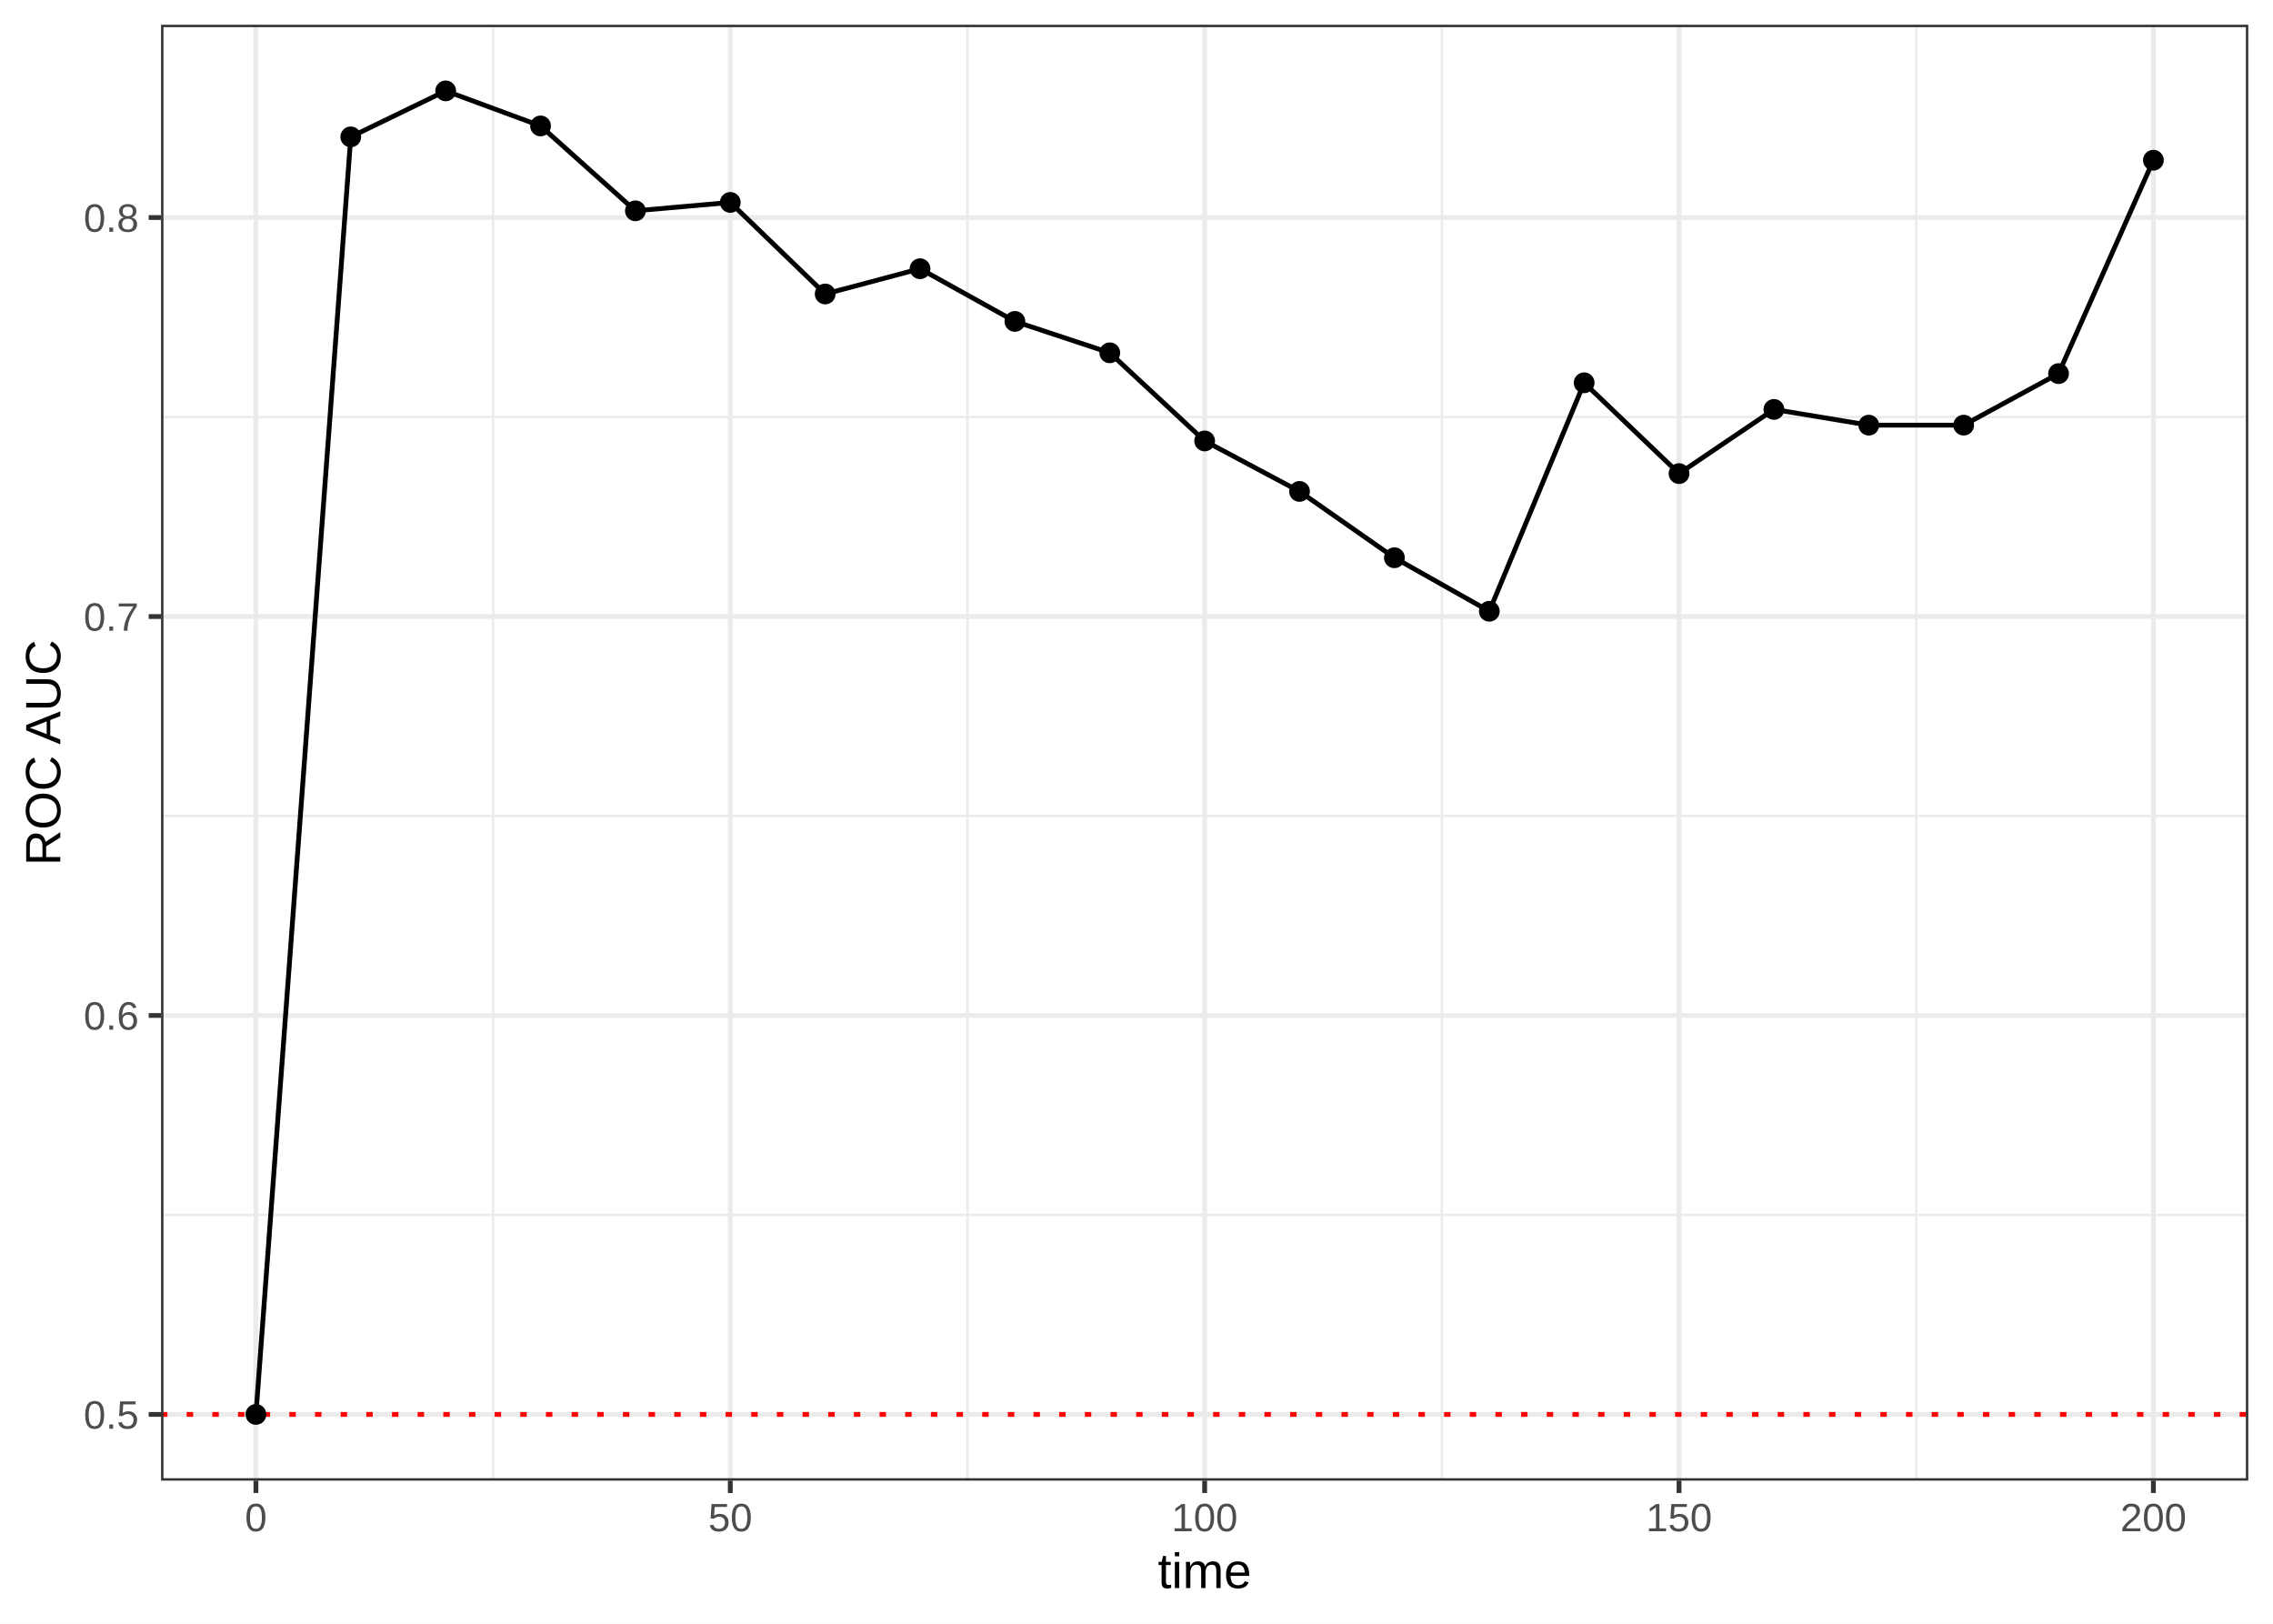
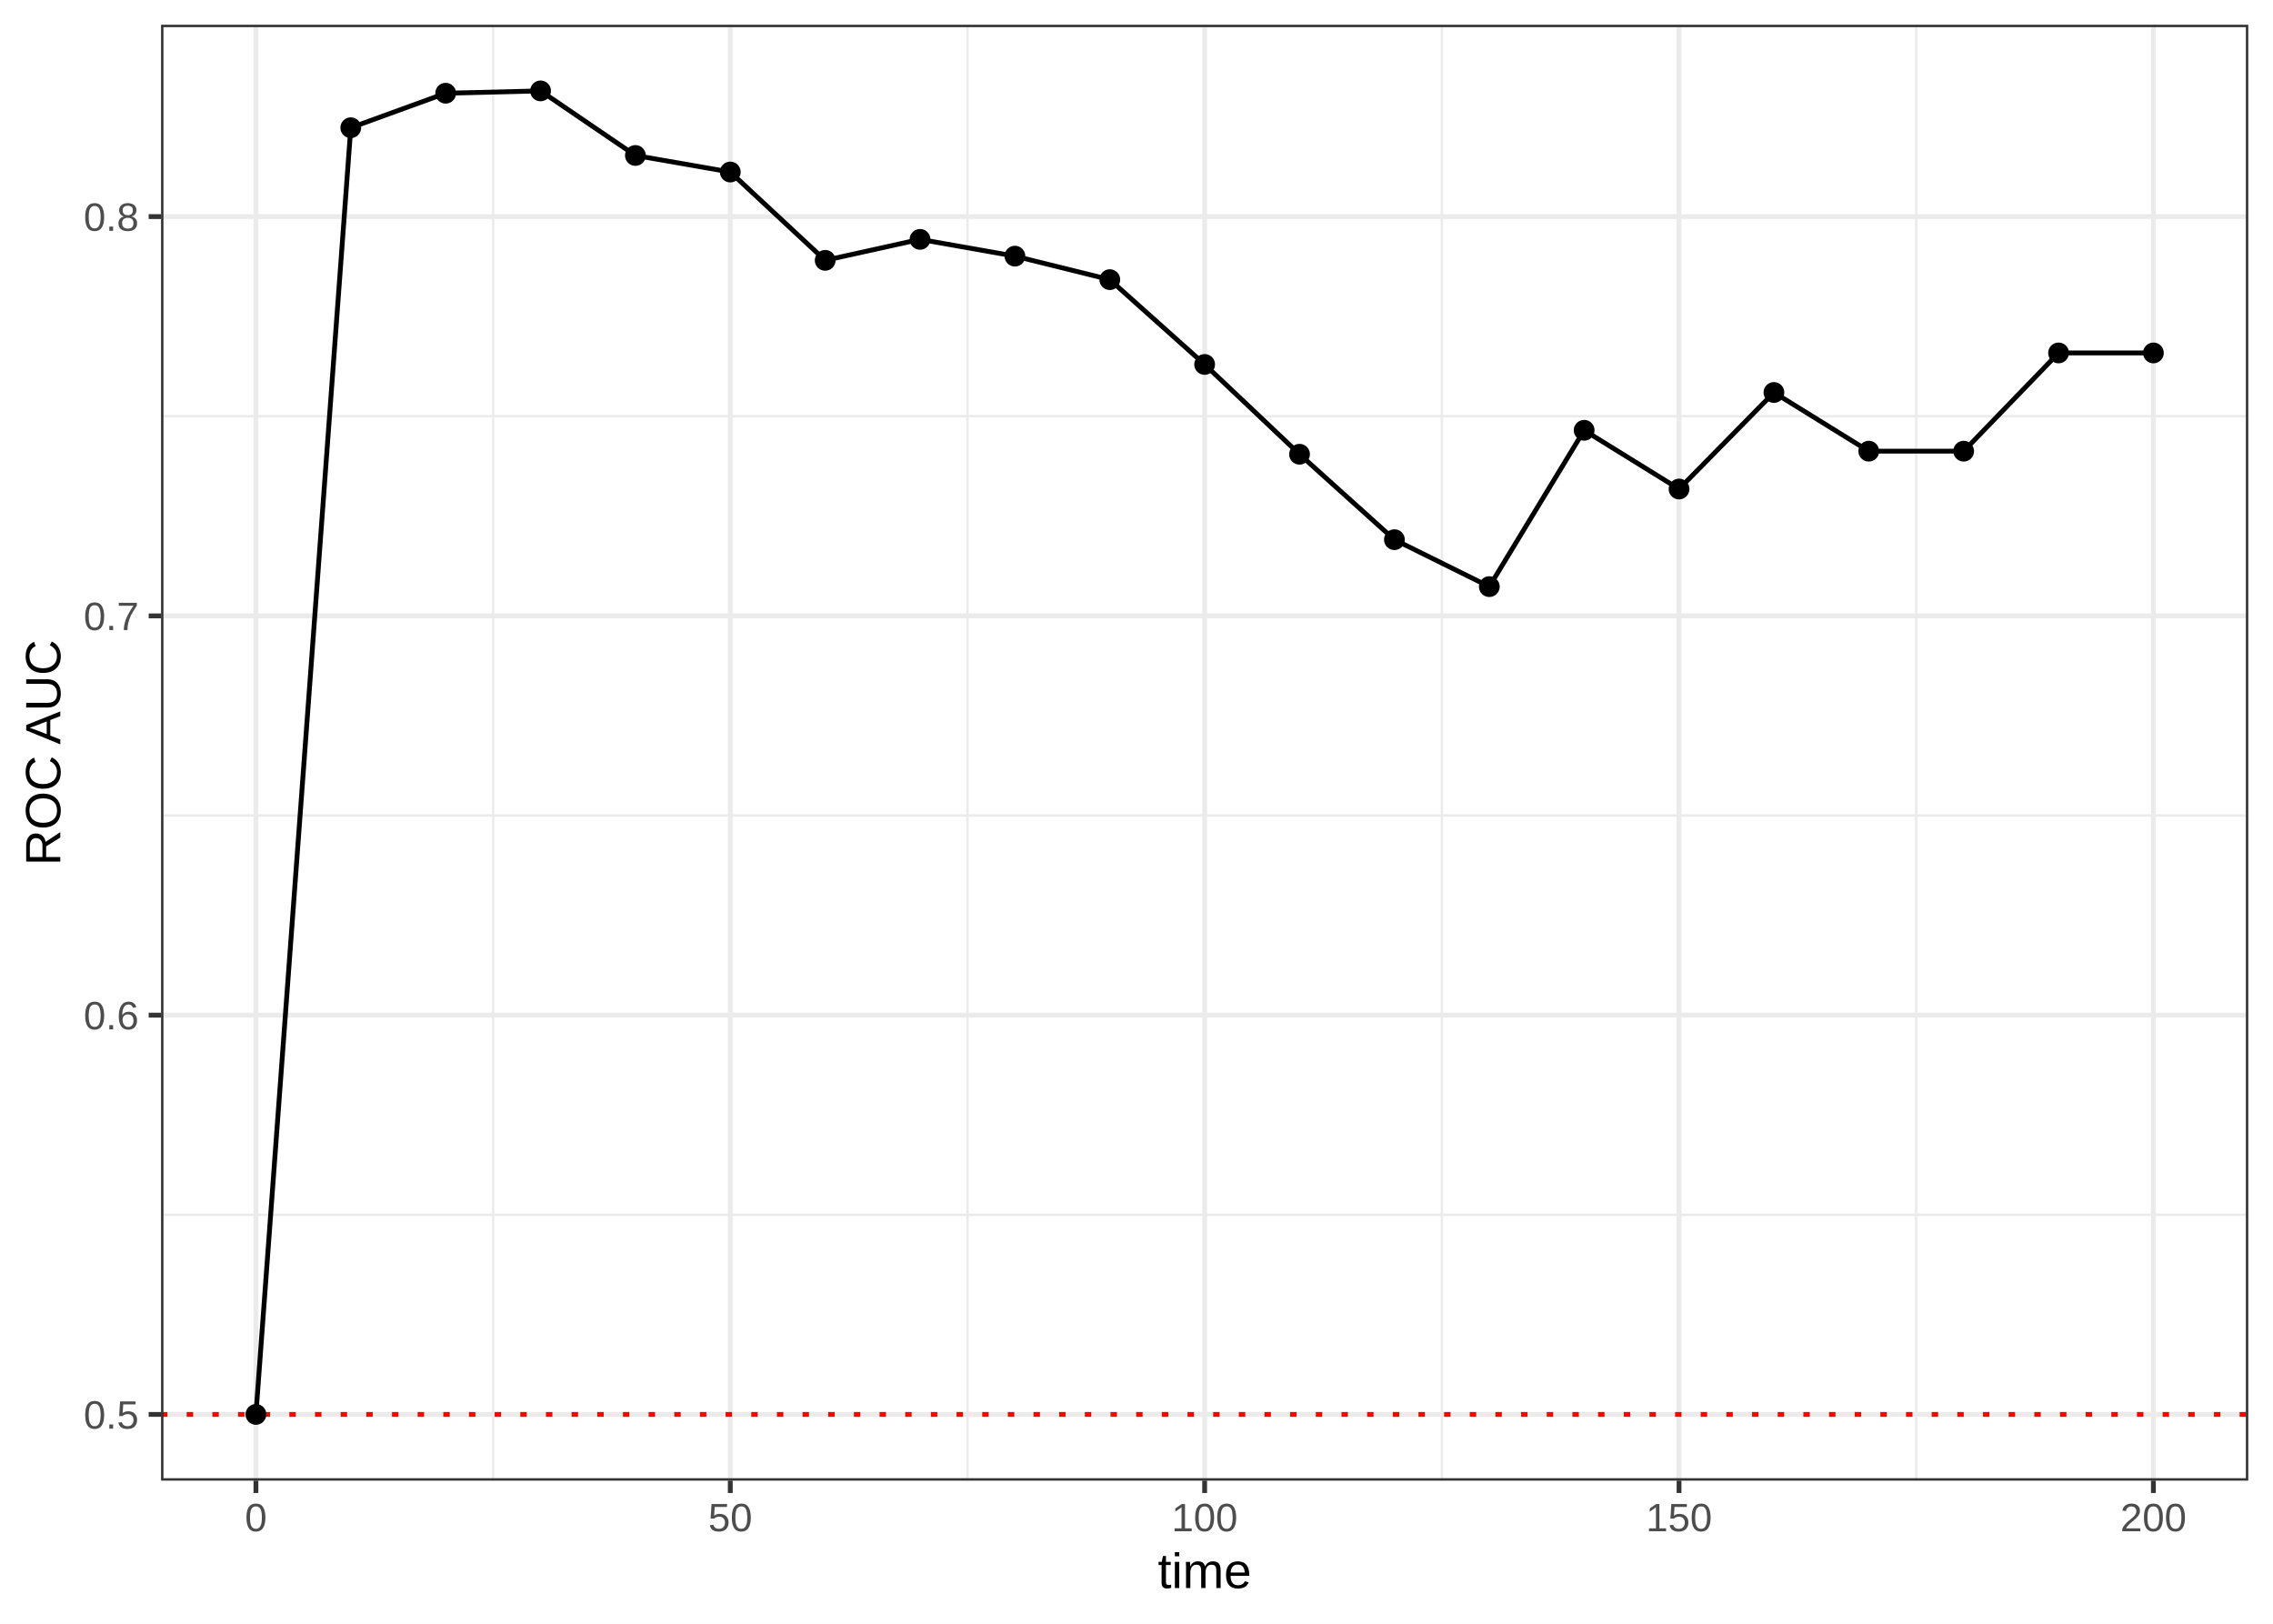
<svg xmlns="http://www.w3.org/2000/svg" class="svglite" width="504.00pt" height="360.00pt" viewBox="0 0 504.00 360.00">
  <defs>
    <style type="text/css">
    .svglite line, .svglite polyline, .svglite polygon, .svglite path, .svglite rect, .svglite circle {
      fill: none;
      stroke: #000000;
      stroke-linecap: round;
      stroke-linejoin: round;
      stroke-miterlimit: 10.00;
    }
    .svglite text {
      white-space: pre;
    }
  </style>
  </defs>
  <rect width="100%" height="100%" style="stroke: none; fill: none;" />
  <defs>
    <clipPath id="cpMC4wMHw1MDQuMDB8MC4wMHwzNjAuMDA=">
      <rect x="0.00" y="0.00" width="504.00" height="360.00" />
    </clipPath>
  </defs>
  <g clip-path="url(#cpMC4wMHw1MDQuMDB8MC4wMHwzNjAuMDA=)">
    <rect x="-0" y="0.00" width="504.00" height="360.00" style="stroke-width: 1.07; stroke: #FFFFFF; fill: #FFFFFF;" />
  </g>
  <defs>
    <clipPath id="cpMzUuNzF8NDk4LjUyfDUuNDh8MzI4LjI3">
      <rect x="35.71" y="5.48" width="462.81" height="322.79" />
    </clipPath>
  </defs>
  <g clip-path="url(#cpMzUuNzF8NDk4LjUyfDUuNDh8MzI4LjI3)">
    <rect x="35.71" y="5.48" width="462.81" height="322.79" style="stroke-width: 1.07; stroke: none; fill: #FFFFFF;" />
-     <polyline points="35.71,269.37 498.52,269.37 " style="stroke-width: 0.53; stroke: #EBEBEB; stroke-linecap: butt;" />
-     <polyline points="35.71,180.91 498.52,180.91 " style="stroke-width: 0.53; stroke: #EBEBEB; stroke-linecap: butt;" />
-     <polyline points="35.71,92.46 498.52,92.46 " style="stroke-width: 0.53; stroke: #EBEBEB; stroke-linecap: butt;" />
+     <polyline points="35.71,269.33 498.52,269.33 " style="stroke-width: 0.53; stroke: #EBEBEB; stroke-linecap: butt;" />
+     <polyline points="35.71,180.81 498.52,180.81 " style="stroke-width: 0.53; stroke: #EBEBEB; stroke-linecap: butt;" />
+     <polyline points="35.71,92.28 498.52,92.28 " style="stroke-width: 0.53; stroke: #EBEBEB; stroke-linecap: butt;" />
    <polyline points="109.34,328.27 109.34,5.48 " style="stroke-width: 0.53; stroke: #EBEBEB; stroke-linecap: butt;" />
    <polyline points="214.52,328.27 214.52,5.48 " style="stroke-width: 0.53; stroke: #EBEBEB; stroke-linecap: butt;" />
    <polyline points="319.71,328.27 319.71,5.48 " style="stroke-width: 0.53; stroke: #EBEBEB; stroke-linecap: butt;" />
    <polyline points="424.89,328.27 424.89,5.48 " style="stroke-width: 0.53; stroke: #EBEBEB; stroke-linecap: butt;" />
    <polyline points="35.71,313.59 498.52,313.59 " style="stroke-width: 1.07; stroke: #EBEBEB; stroke-linecap: butt;" />
-     <polyline points="35.71,225.14 498.52,225.14 " style="stroke-width: 1.07; stroke: #EBEBEB; stroke-linecap: butt;" />
-     <polyline points="35.71,136.69 498.52,136.69 " style="stroke-width: 1.07; stroke: #EBEBEB; stroke-linecap: butt;" />
-     <polyline points="35.71,48.23 498.52,48.23 " style="stroke-width: 1.07; stroke: #EBEBEB; stroke-linecap: butt;" />
+     <polyline points="35.71,225.07 498.52,225.07 " style="stroke-width: 1.07; stroke: #EBEBEB; stroke-linecap: butt;" />
+     <polyline points="35.71,136.55 498.52,136.55 " style="stroke-width: 1.07; stroke: #EBEBEB; stroke-linecap: butt;" />
+     <polyline points="35.71,48.02 498.52,48.02 " style="stroke-width: 1.07; stroke: #EBEBEB; stroke-linecap: butt;" />
    <polyline points="56.75,328.27 56.75,5.48 " style="stroke-width: 1.07; stroke: #EBEBEB; stroke-linecap: butt;" />
    <polyline points="161.93,328.27 161.93,5.48 " style="stroke-width: 1.07; stroke: #EBEBEB; stroke-linecap: butt;" />
    <polyline points="267.11,328.27 267.11,5.48 " style="stroke-width: 1.07; stroke: #EBEBEB; stroke-linecap: butt;" />
    <polyline points="372.30,328.27 372.30,5.48 " style="stroke-width: 1.07; stroke: #EBEBEB; stroke-linecap: butt;" />
    <polyline points="477.48,328.27 477.48,5.48 " style="stroke-width: 1.07; stroke: #EBEBEB; stroke-linecap: butt;" />
    <line x1="35.71" y1="313.59" x2="498.52" y2="313.59" style="stroke-width: 1.07; stroke: #FF0000; stroke-dasharray: 1.42,4.27; stroke-linecap: butt;" />
-     <polyline points="56.75,313.59 77.78,30.35 98.82,20.15 119.86,27.92 140.89,46.74 161.93,44.88 182.97,65.18 204.00,59.58 225.04,71.26 246.08,78.22 267.11,97.76 288.15,108.95 309.19,123.66 330.23,135.52 351.26,84.87 372.30,105.00 393.34,90.77 414.37,94.26 435.41,94.26 456.45,82.83 477.48,35.52 " style="stroke-width: 1.07; stroke-linecap: butt;" />
+     <polyline points="56.75,313.59 77.78,28.32 98.82,20.67 119.86,20.15 140.89,34.47 161.93,38.14 182.97,57.72 204.00,53.07 225.04,56.79 246.08,62.00 267.11,80.80 288.15,100.71 309.19,119.65 330.23,130.06 351.26,95.40 372.30,108.42 393.34,87.02 414.37,100.03 435.41,100.03 456.45,78.25 477.48,78.25 " style="stroke-width: 1.07; stroke-linecap: butt;" />
    <circle cx="56.75" cy="313.59" r="1.95" style="stroke-width: 0.71; fill: #000000;" />
-     <circle cx="77.78" cy="30.35" r="1.95" style="stroke-width: 0.71; fill: #000000;" />
-     <circle cx="98.82" cy="20.15" r="1.95" style="stroke-width: 0.71; fill: #000000;" />
-     <circle cx="119.86" cy="27.92" r="1.95" style="stroke-width: 0.71; fill: #000000;" />
-     <circle cx="140.89" cy="46.74" r="1.95" style="stroke-width: 0.71; fill: #000000;" />
-     <circle cx="161.93" cy="44.88" r="1.95" style="stroke-width: 0.71; fill: #000000;" />
-     <circle cx="182.97" cy="65.18" r="1.95" style="stroke-width: 0.71; fill: #000000;" />
-     <circle cx="204.00" cy="59.58" r="1.95" style="stroke-width: 0.71; fill: #000000;" />
-     <circle cx="225.04" cy="71.26" r="1.95" style="stroke-width: 0.71; fill: #000000;" />
-     <circle cx="246.08" cy="78.22" r="1.95" style="stroke-width: 0.71; fill: #000000;" />
-     <circle cx="267.11" cy="97.76" r="1.95" style="stroke-width: 0.71; fill: #000000;" />
-     <circle cx="288.15" cy="108.95" r="1.95" style="stroke-width: 0.71; fill: #000000;" />
-     <circle cx="309.19" cy="123.66" r="1.95" style="stroke-width: 0.71; fill: #000000;" />
-     <circle cx="330.23" cy="135.52" r="1.95" style="stroke-width: 0.71; fill: #000000;" />
-     <circle cx="351.26" cy="84.87" r="1.95" style="stroke-width: 0.71; fill: #000000;" />
-     <circle cx="372.30" cy="105.00" r="1.95" style="stroke-width: 0.71; fill: #000000;" />
-     <circle cx="393.34" cy="90.77" r="1.95" style="stroke-width: 0.71; fill: #000000;" />
-     <circle cx="414.37" cy="94.26" r="1.95" style="stroke-width: 0.71; fill: #000000;" />
-     <circle cx="435.41" cy="94.26" r="1.95" style="stroke-width: 0.71; fill: #000000;" />
-     <circle cx="456.45" cy="82.83" r="1.95" style="stroke-width: 0.71; fill: #000000;" />
-     <circle cx="477.48" cy="35.52" r="1.95" style="stroke-width: 0.71; fill: #000000;" />
+     <circle cx="77.78" cy="28.32" r="1.95" style="stroke-width: 0.71; fill: #000000;" />
+     <circle cx="98.82" cy="20.67" r="1.95" style="stroke-width: 0.71; fill: #000000;" />
+     <circle cx="119.86" cy="20.15" r="1.95" style="stroke-width: 0.71; fill: #000000;" />
+     <circle cx="140.89" cy="34.47" r="1.95" style="stroke-width: 0.71; fill: #000000;" />
+     <circle cx="161.93" cy="38.14" r="1.95" style="stroke-width: 0.71; fill: #000000;" />
+     <circle cx="182.97" cy="57.72" r="1.95" style="stroke-width: 0.71; fill: #000000;" />
+     <circle cx="204.00" cy="53.07" r="1.95" style="stroke-width: 0.71; fill: #000000;" />
+     <circle cx="225.04" cy="56.79" r="1.95" style="stroke-width: 0.71; fill: #000000;" />
+     <circle cx="246.08" cy="62.00" r="1.95" style="stroke-width: 0.71; fill: #000000;" />
+     <circle cx="267.11" cy="80.80" r="1.95" style="stroke-width: 0.71; fill: #000000;" />
+     <circle cx="288.15" cy="100.71" r="1.95" style="stroke-width: 0.71; fill: #000000;" />
+     <circle cx="309.19" cy="119.65" r="1.95" style="stroke-width: 0.71; fill: #000000;" />
+     <circle cx="330.23" cy="130.06" r="1.95" style="stroke-width: 0.71; fill: #000000;" />
+     <circle cx="351.26" cy="95.40" r="1.95" style="stroke-width: 0.71; fill: #000000;" />
+     <circle cx="372.30" cy="108.42" r="1.95" style="stroke-width: 0.71; fill: #000000;" />
+     <circle cx="393.34" cy="87.02" r="1.95" style="stroke-width: 0.71; fill: #000000;" />
+     <circle cx="414.37" cy="100.03" r="1.95" style="stroke-width: 0.71; fill: #000000;" />
+     <circle cx="435.41" cy="100.03" r="1.95" style="stroke-width: 0.71; fill: #000000;" />
+     <circle cx="456.45" cy="78.25" r="1.95" style="stroke-width: 0.71; fill: #000000;" />
+     <circle cx="477.48" cy="78.25" r="1.95" style="stroke-width: 0.71; fill: #000000;" />
    <rect x="35.71" y="5.48" width="462.81" height="322.79" style="stroke-width: 1.07; stroke: #333333;" />
  </g>
  <g clip-path="url(#cpMC4wMHw1MDQuMDB8MC4wMHwzNjAuMDA=)">
    <text x="30.78" y="316.75" text-anchor="end" style="font-size: 8.80px;fill: #4D4D4D; font-family: &quot;Arial&quot;;" textLength="12.23px" lengthAdjust="spacingAndGlyphs">0.5</text>
-     <text x="30.78" y="228.29" text-anchor="end" style="font-size: 8.80px;fill: #4D4D4D; font-family: &quot;Arial&quot;;" textLength="12.23px" lengthAdjust="spacingAndGlyphs">0.6</text>
-     <text x="30.78" y="139.84" text-anchor="end" style="font-size: 8.80px;fill: #4D4D4D; font-family: &quot;Arial&quot;;" textLength="12.23px" lengthAdjust="spacingAndGlyphs">0.7</text>
-     <text x="30.78" y="51.39" text-anchor="end" style="font-size: 8.80px;fill: #4D4D4D; font-family: &quot;Arial&quot;;" textLength="12.23px" lengthAdjust="spacingAndGlyphs">0.8</text>
+     <text x="30.78" y="228.22" text-anchor="end" style="font-size: 8.80px;fill: #4D4D4D; font-family: &quot;Arial&quot;;" textLength="12.23px" lengthAdjust="spacingAndGlyphs">0.6</text>
+     <text x="30.78" y="139.70" text-anchor="end" style="font-size: 8.80px;fill: #4D4D4D; font-family: &quot;Arial&quot;;" textLength="12.23px" lengthAdjust="spacingAndGlyphs">0.7</text>
+     <text x="30.78" y="51.18" text-anchor="end" style="font-size: 8.80px;fill: #4D4D4D; font-family: &quot;Arial&quot;;" textLength="12.23px" lengthAdjust="spacingAndGlyphs">0.8</text>
    <polyline points="32.97,313.59 35.71,313.59 " style="stroke-width: 1.07; stroke: #333333; stroke-linecap: butt;" />
-     <polyline points="32.97,225.14 35.71,225.14 " style="stroke-width: 1.07; stroke: #333333; stroke-linecap: butt;" />
-     <polyline points="32.97,136.69 35.71,136.69 " style="stroke-width: 1.07; stroke: #333333; stroke-linecap: butt;" />
-     <polyline points="32.97,48.23 35.71,48.23 " style="stroke-width: 1.07; stroke: #333333; stroke-linecap: butt;" />
+     <polyline points="32.97,225.07 35.71,225.07 " style="stroke-width: 1.07; stroke: #333333; stroke-linecap: butt;" />
+     <polyline points="32.97,136.55 35.71,136.55 " style="stroke-width: 1.07; stroke: #333333; stroke-linecap: butt;" />
+     <polyline points="32.97,48.02 35.71,48.02 " style="stroke-width: 1.07; stroke: #333333; stroke-linecap: butt;" />
    <polyline points="56.75,331.01 56.75,328.27 " style="stroke-width: 1.07; stroke: #333333; stroke-linecap: butt;" />
    <polyline points="161.93,331.01 161.93,328.27 " style="stroke-width: 1.07; stroke: #333333; stroke-linecap: butt;" />
    <polyline points="267.11,331.01 267.11,328.27 " style="stroke-width: 1.07; stroke: #333333; stroke-linecap: butt;" />
    <polyline points="372.30,331.01 372.30,328.27 " style="stroke-width: 1.07; stroke: #333333; stroke-linecap: butt;" />
    <polyline points="477.48,331.01 477.48,328.27 " style="stroke-width: 1.07; stroke: #333333; stroke-linecap: butt;" />
    <text x="56.75" y="339.50" text-anchor="middle" style="font-size: 8.80px;fill: #4D4D4D; font-family: &quot;Arial&quot;;" textLength="4.90px" lengthAdjust="spacingAndGlyphs">0</text>
    <text x="161.93" y="339.50" text-anchor="middle" style="font-size: 8.80px;fill: #4D4D4D; font-family: &quot;Arial&quot;;" textLength="9.79px" lengthAdjust="spacingAndGlyphs">50</text>
    <text x="267.11" y="339.50" text-anchor="middle" style="font-size: 8.80px;fill: #4D4D4D; font-family: &quot;Arial&quot;;" textLength="14.69px" lengthAdjust="spacingAndGlyphs">100</text>
    <text x="372.30" y="339.50" text-anchor="middle" style="font-size: 8.80px;fill: #4D4D4D; font-family: &quot;Arial&quot;;" textLength="14.69px" lengthAdjust="spacingAndGlyphs">150</text>
    <text x="477.48" y="339.50" text-anchor="middle" style="font-size: 8.80px;fill: #4D4D4D; font-family: &quot;Arial&quot;;" textLength="14.69px" lengthAdjust="spacingAndGlyphs">200</text>
    <text x="267.11" y="352.09" text-anchor="middle" style="font-size: 11.00px; font-family: &quot;Arial&quot;;" textLength="20.78px" lengthAdjust="spacingAndGlyphs">time</text>
    <text transform="translate(13.37,166.87) rotate(-90)" text-anchor="middle" style="font-size: 11.00px; font-family: &quot;Arial&quot;;" textLength="50.71px" lengthAdjust="spacingAndGlyphs">ROC AUC</text>
  </g>
</svg>
